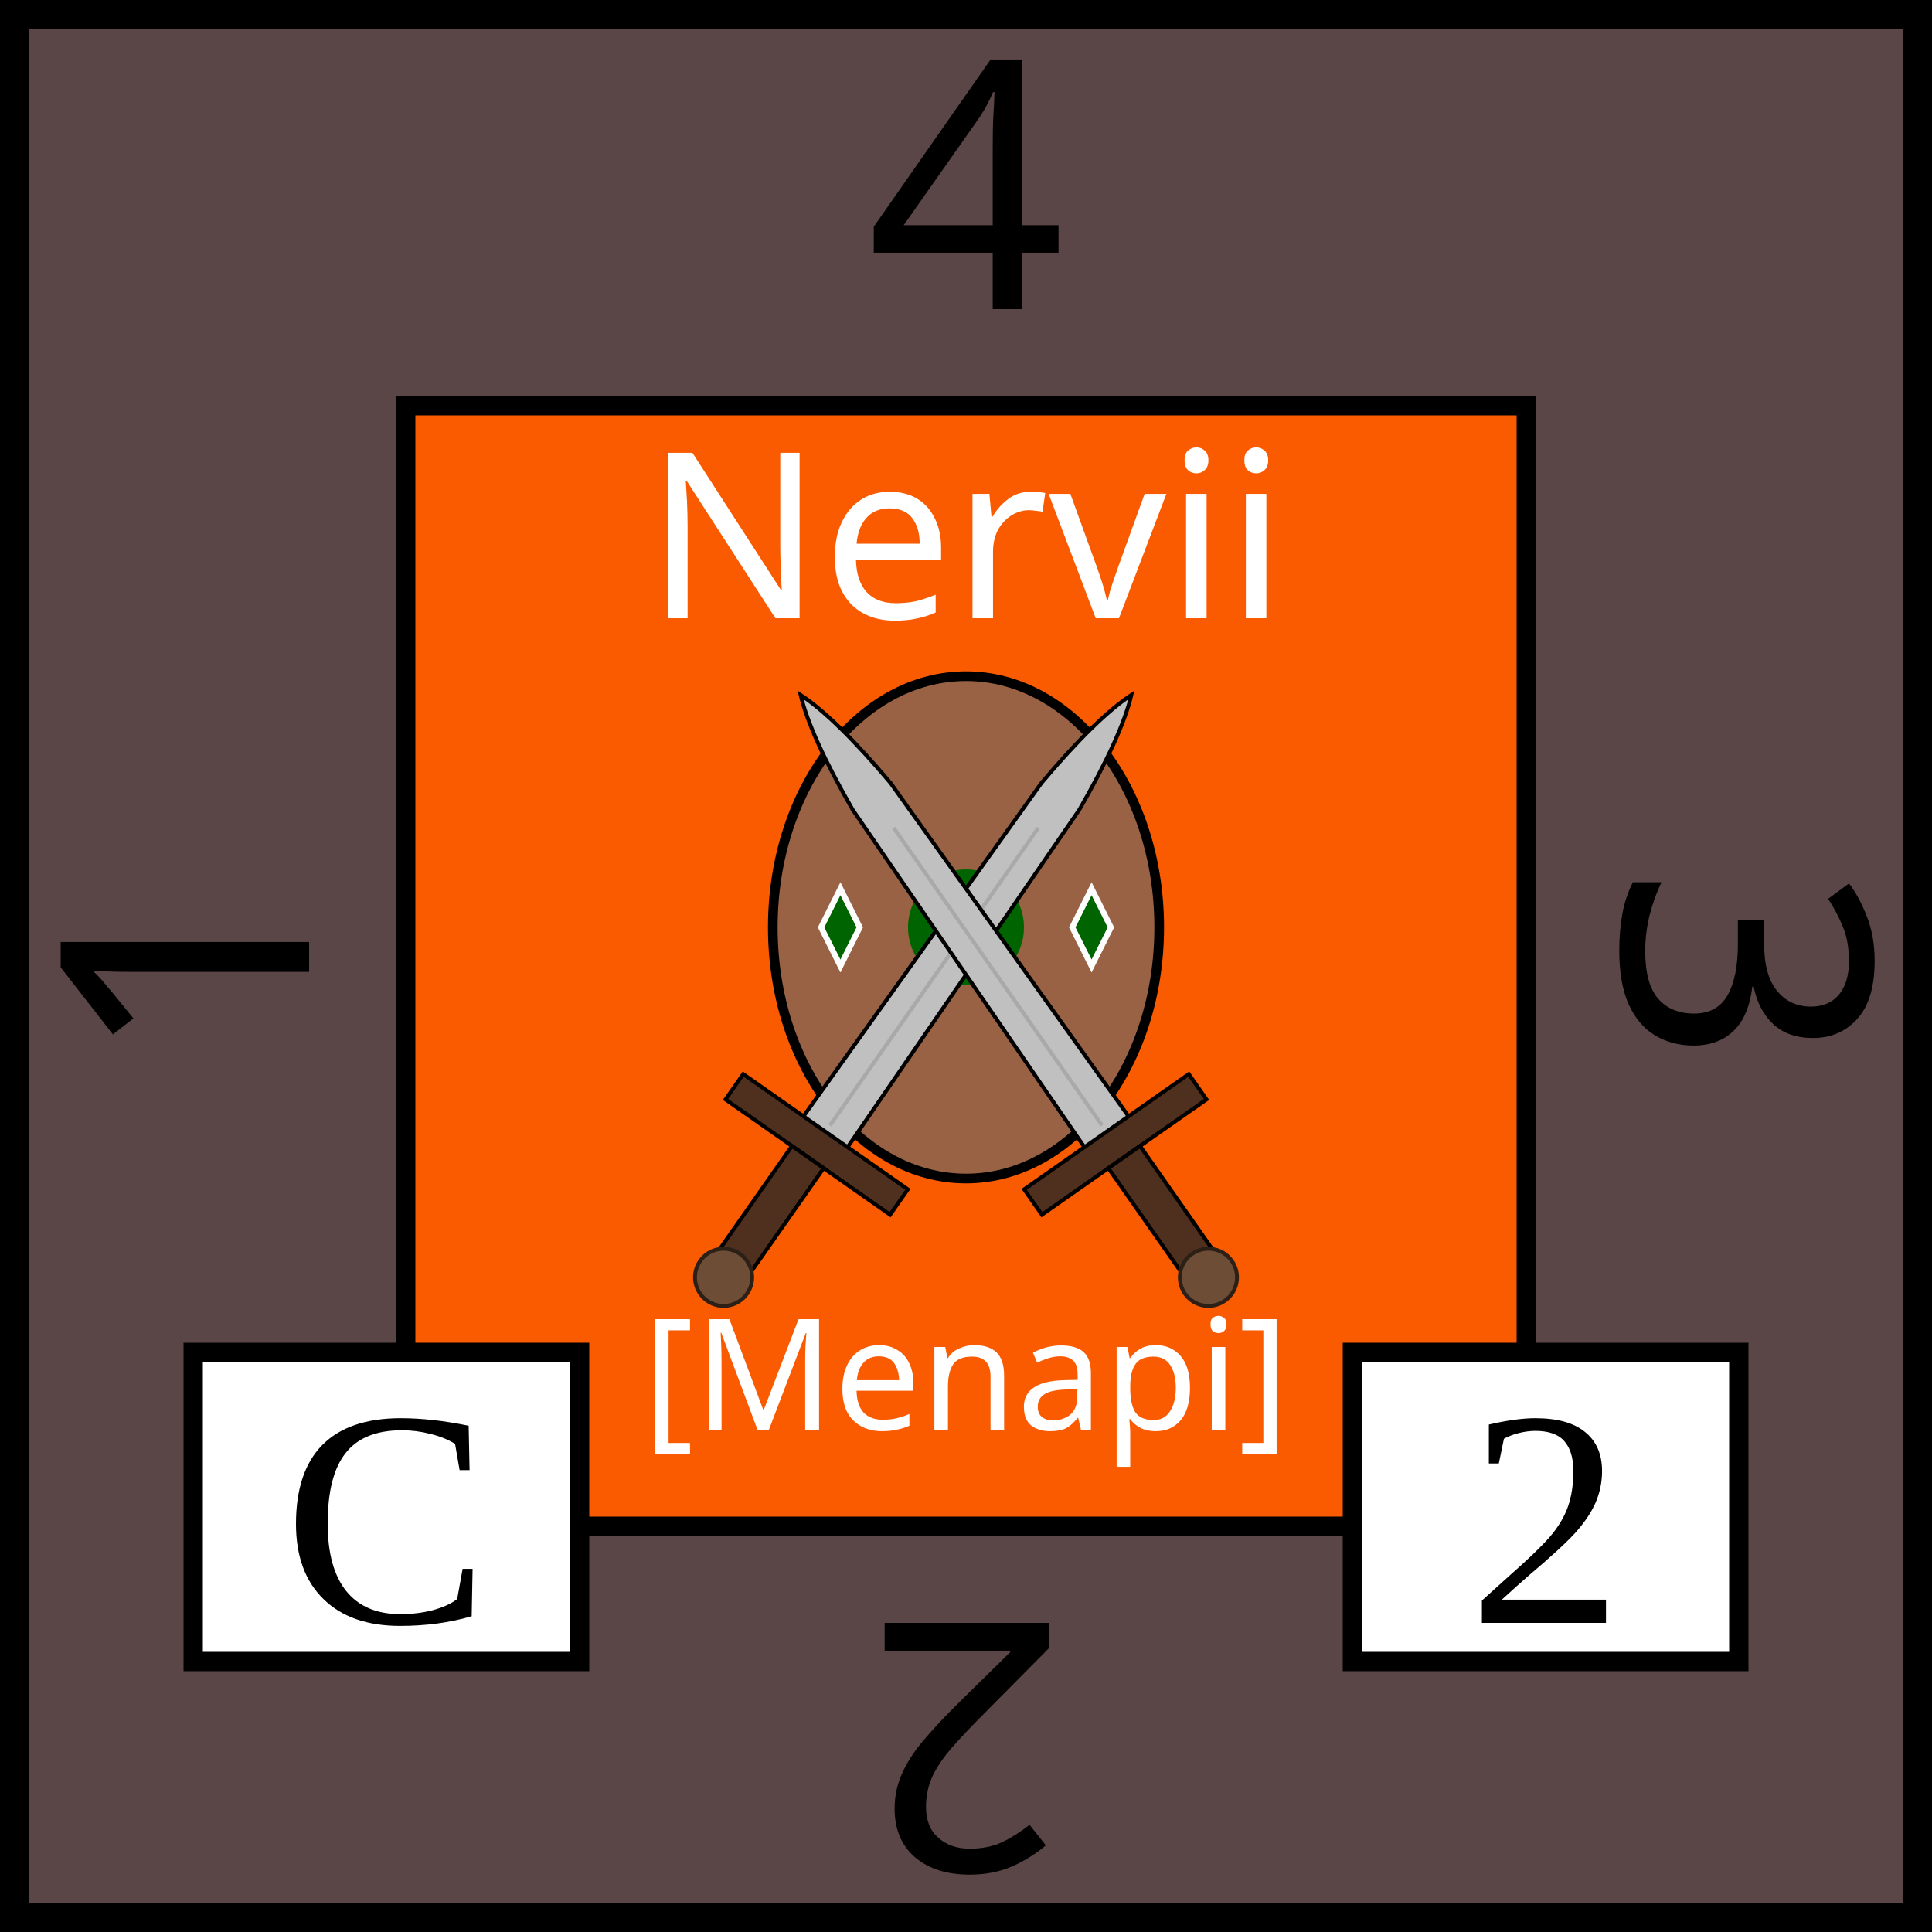
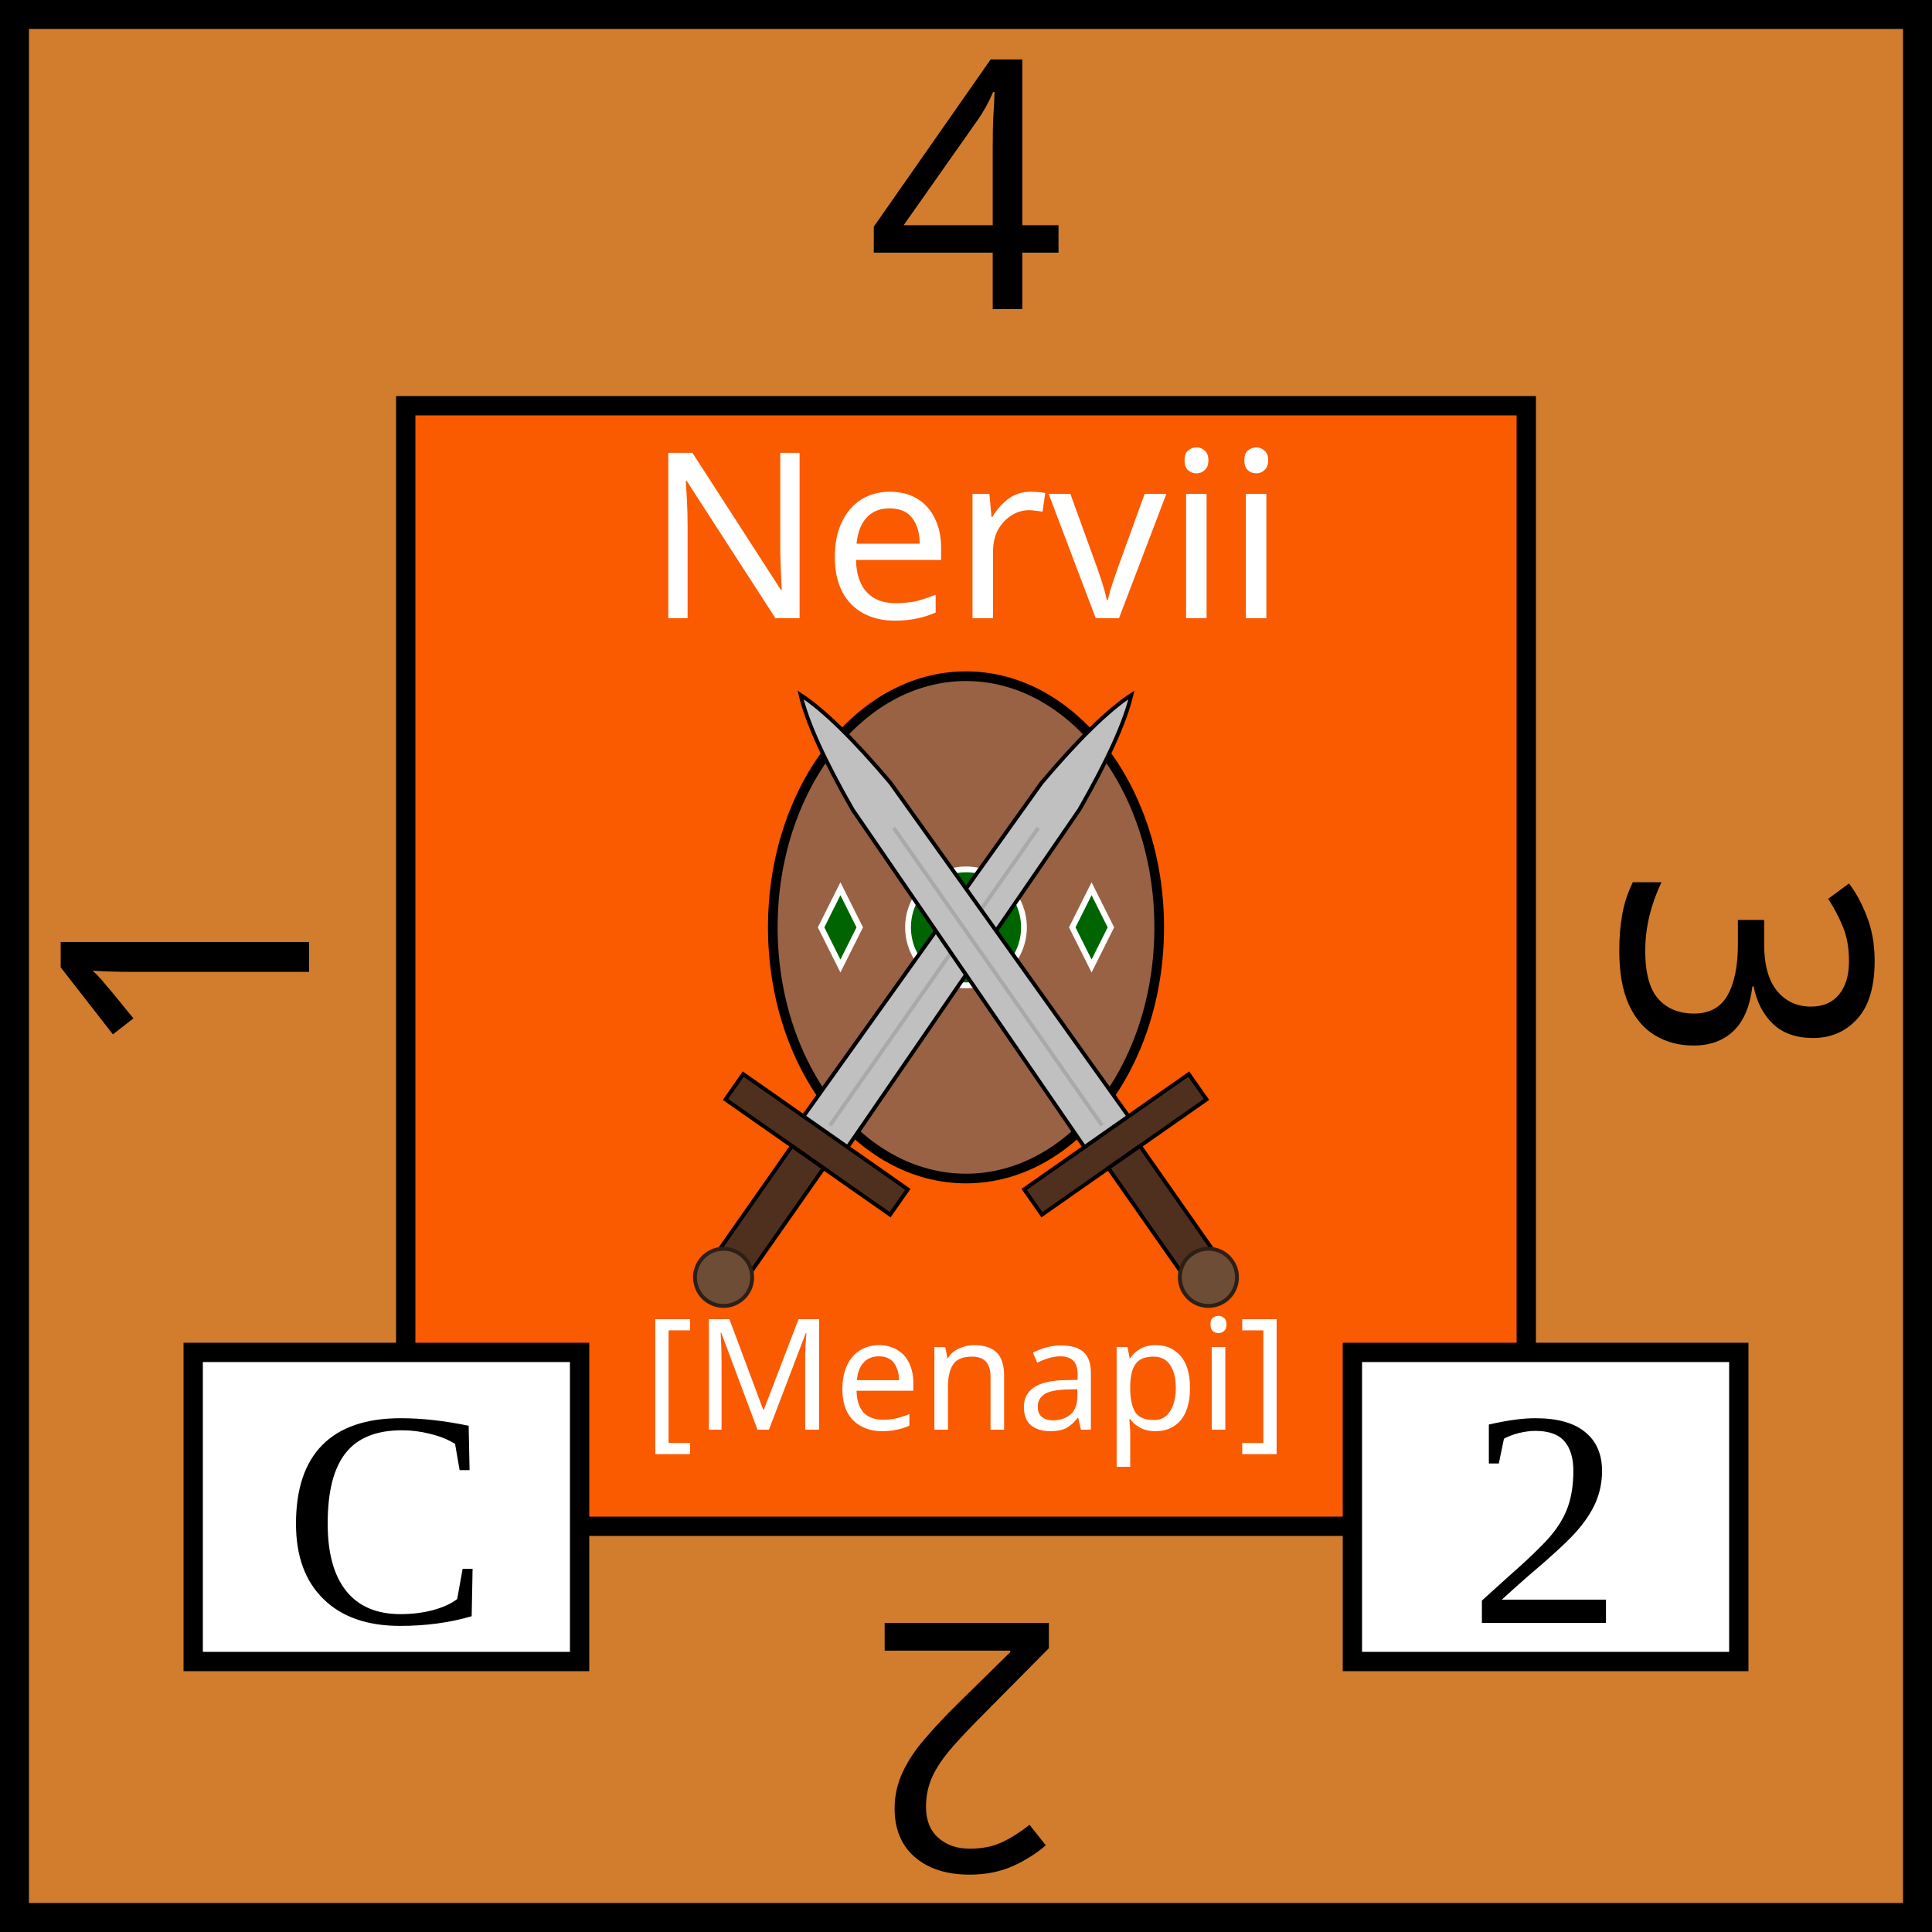
<svg xmlns="http://www.w3.org/2000/svg" viewBox="0 0 100 100" width="100" height="100">
-   <rect id="background" fill="rgb(90,70,70)" height="100" width="100" stroke="black" stroke-width="3" />
+   <rect id="background" fill="#D27D2D" height="100" width="100" stroke="black" stroke-width="3" />
  <g id="tribe" text-anchor="middle" font-size="12" font-family="Papyrus">
    <rect x="21" y="21" width="58" height="58" fill="rgb(250,90,0)" stroke="black" />
    <text x="50" y="32" fill="white">Nervii</text>
    <ellipse id="shield" cx="50" cy="48" rx="10" ry="13" fill="#996244" stroke="black" stroke-width="0.5" />
-     <circle cx="50" cy="48" r="3" fill="darkgreen" />
+     <circle cx="50" cy="48" r="3" stroke-width="0.3" stroke="white" fill="darkgreen" />
    <polygon points="43.5,46 42.5,48 43.5,50 44.5,48 43.5,46" fill="darkgreen" stroke-width="0.3" stroke="white" />
    <polygon points="56.5,46 57.5,48 56.5,50 55.5,48 56.5,46" fill="darkgreen" stroke-width="0.3" stroke="white" />
    <text x="50" y="74" font-size="8" fill="white">[Menapi]</text>
  </g>
  <g id="sword" transform="scale(0.4) translate(68, 24) rotate(35, -34, 80)">
    <path d="         M 47 20         Q 48 9 50 4         Q 52 9 53 20         L 53.5 75         L 46.5 75         Z       " fill="silver" stroke="black" stroke-width="0.5" />
    <line x1="50" y1="25" x2="50" y2="72" stroke="darkgrey" stroke-width="0.5" />"
    <rect x="37" y="73" width="26" height="4" fill="#4f301f" stroke="black" stroke-width="0.5" />
    <rect x="47.5" y="77" width="5" height="20" fill="#4f301f" stroke="black" stroke-width="0.5" />
    <circle cx="50" cy="96" r="3.7" fill="#6d4d36" stroke="#2c1f16" stroke-width="0.5" />
  </g>
  <use href="#sword" transform="scale(-1,1) translate(-100,0)" />
  <g id="attributes" text-anchor="middle" font-size="16">
    <rect id="initiative" x="10" y="70" height="16" width="20" fill="white" stroke="black" />
    <text x="20" y="84">C</text>
    <rect id="firepower" x="70" y="70" height="16" width="20" fill="white" stroke="black" />
    <text x="80" y="84">2</text>
  </g>
  <g id="strength" text-anchor="middle" font-family="Papyrus" font-size="18">
    <text x="50" y="16">4</text>
    <text x="50" y="16" transform="rotate(90,50,50)">3</text>
    <text x="50" y="16" transform="rotate(180,50,50)">2</text>
    <text x="50" y="16" transform="rotate(270,50,50)">1</text>
  </g>
</svg>
